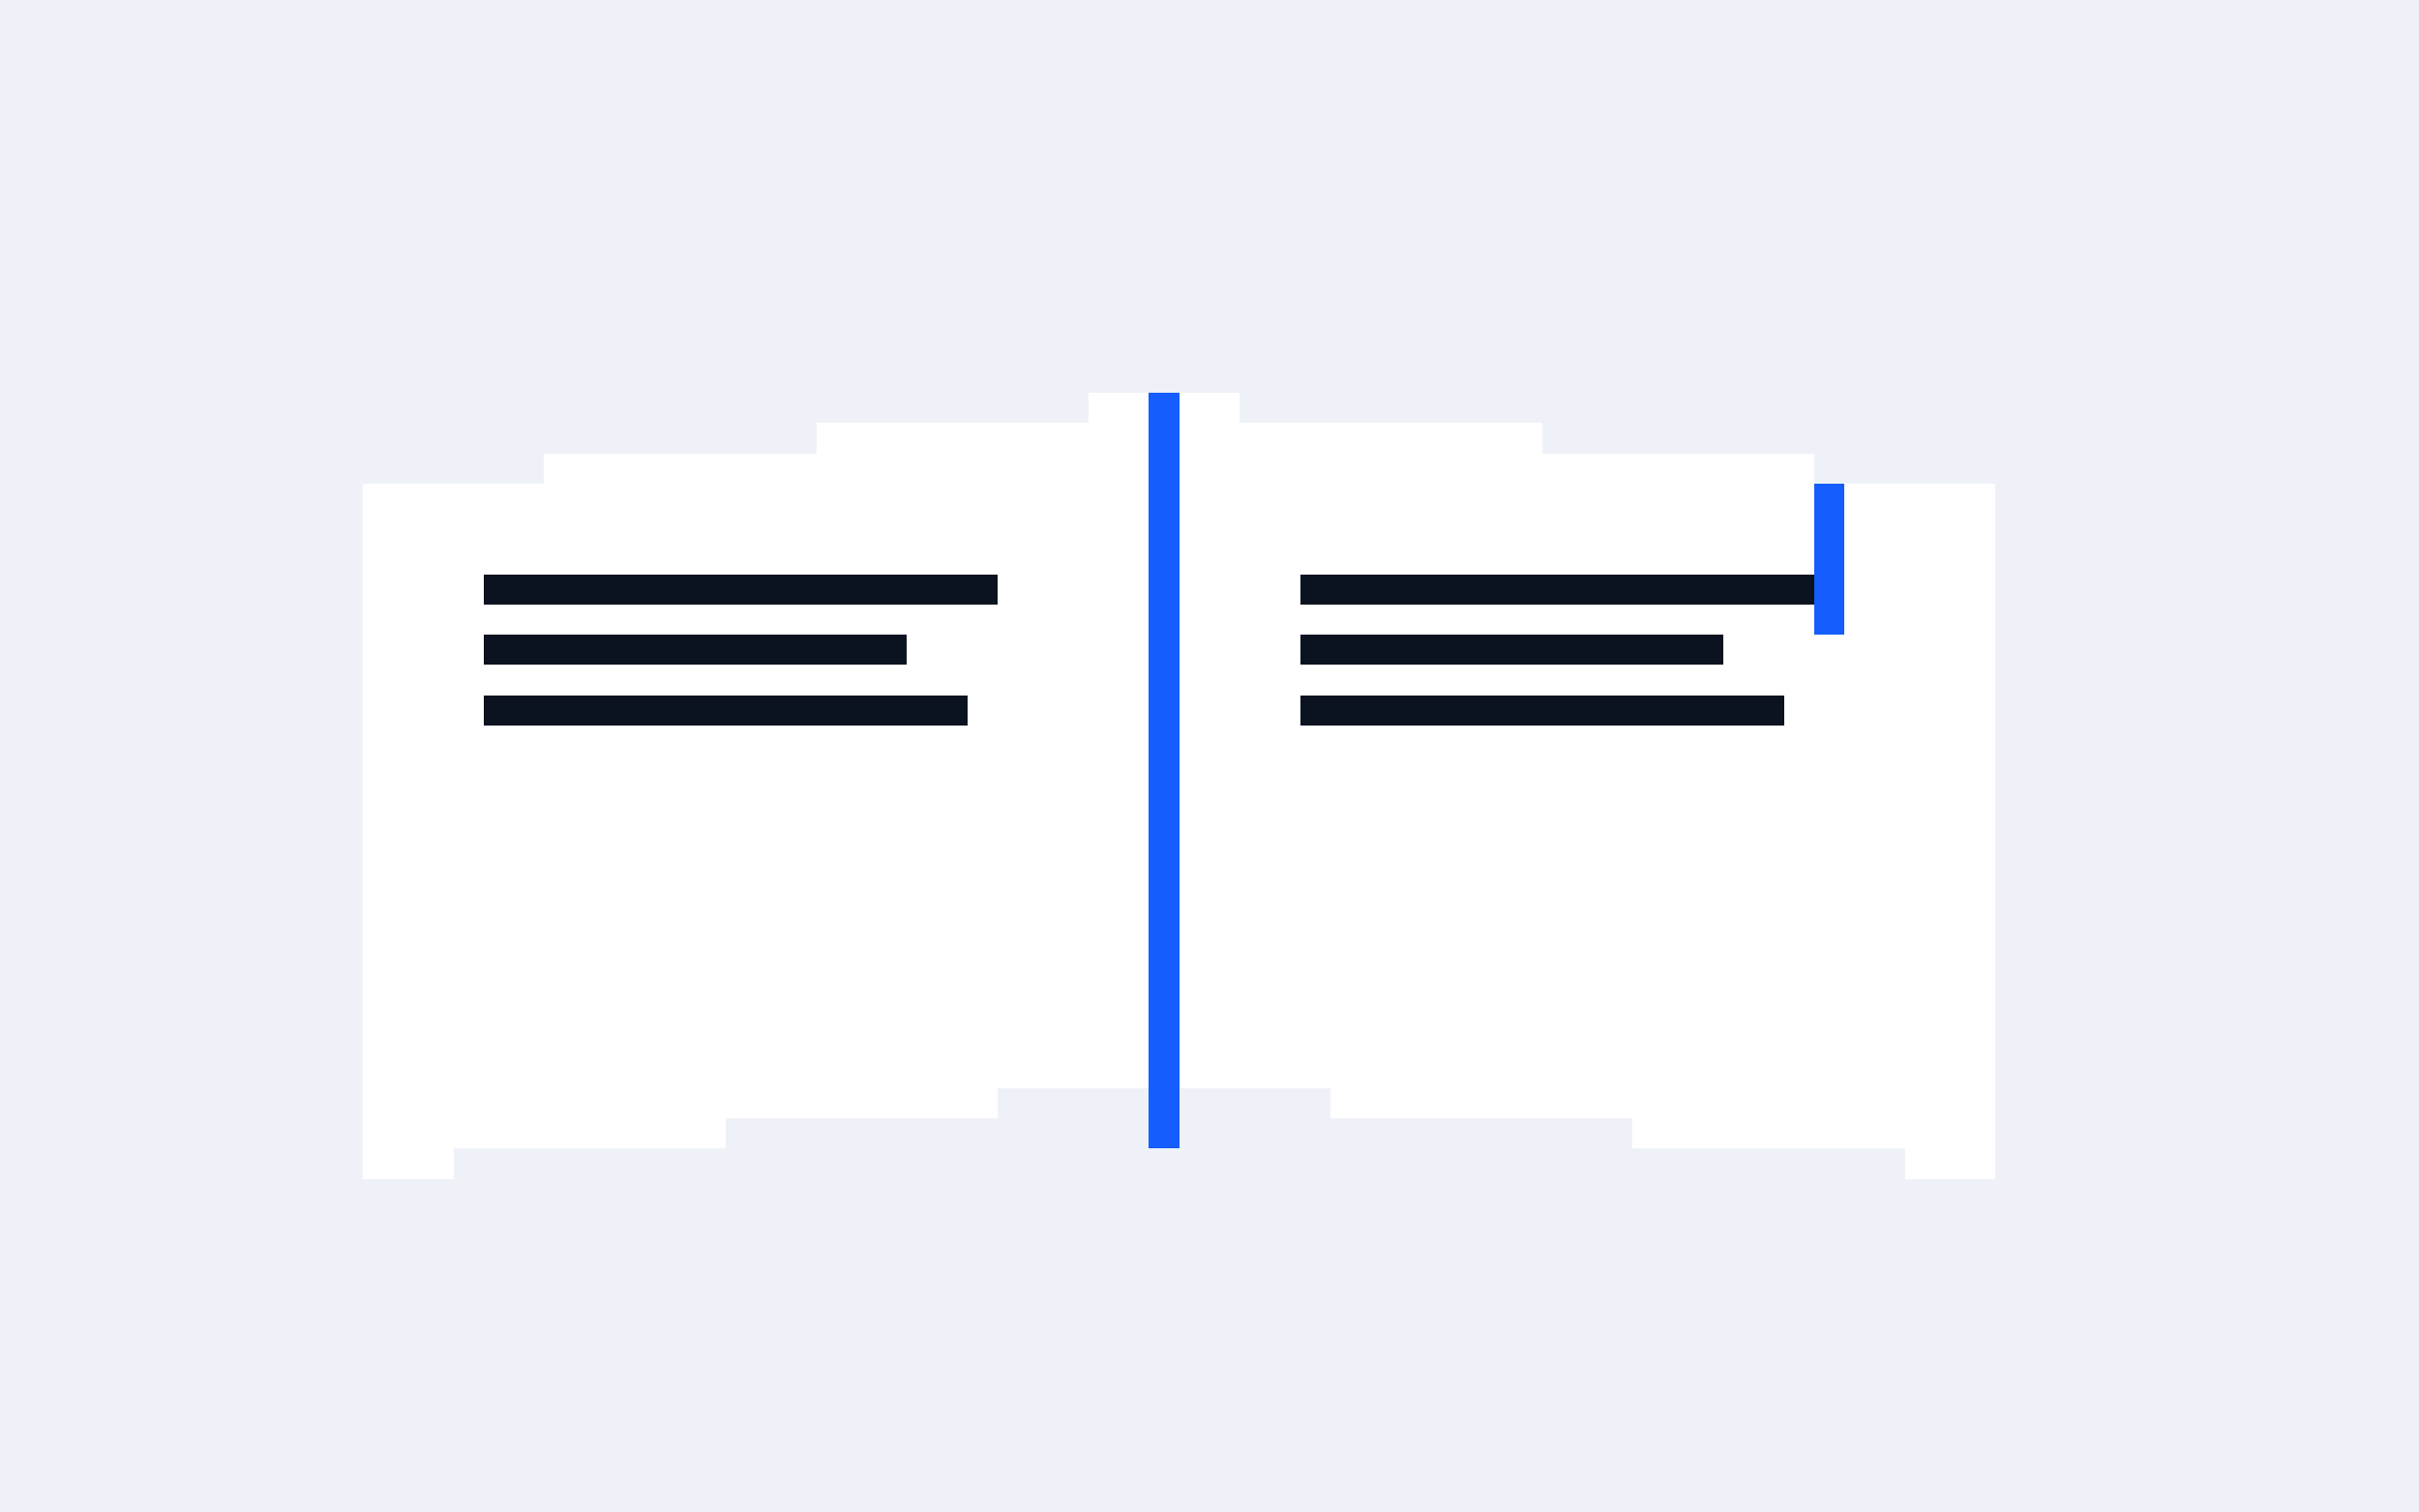
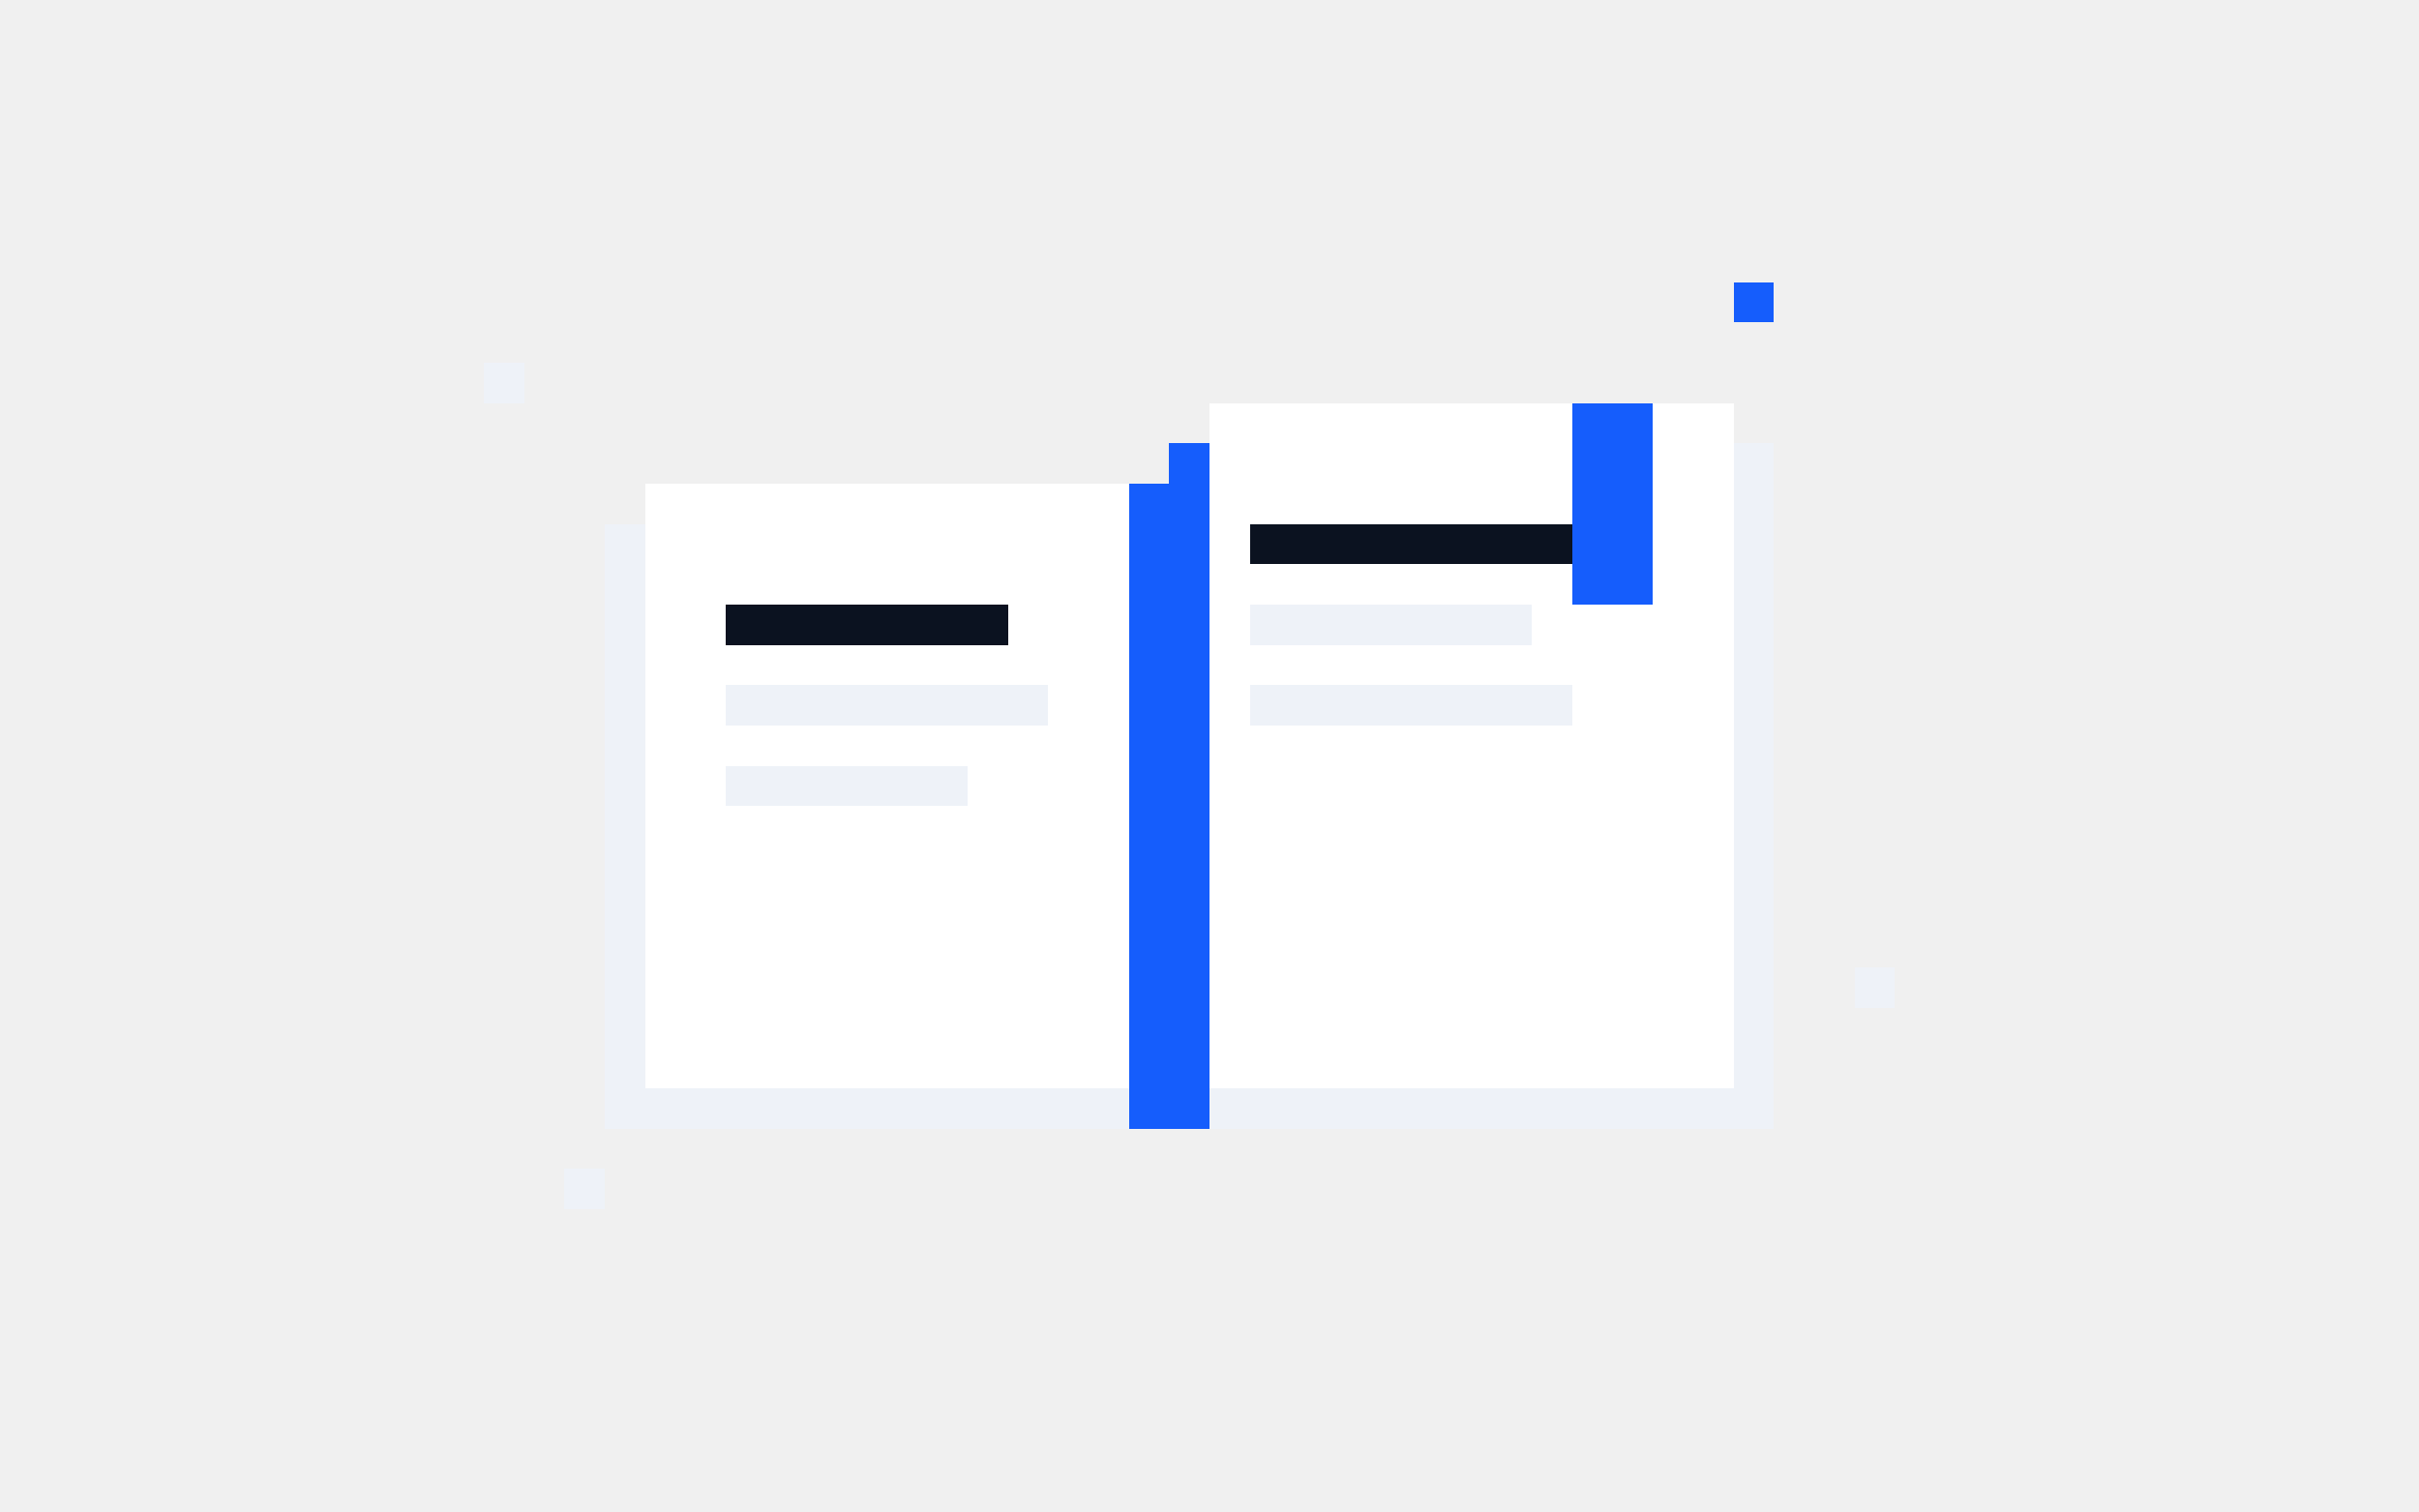
<svg xmlns="http://www.w3.org/2000/svg" viewBox="0 0 960 600" fill="none" shape-rendering="crispEdges">
-   <rect x="0" y="0" width="960" height="12" fill="#EEF2F8" />
-   <rect x="0" y="12" width="960" height="12" fill="#EEF2F8" />
-   <rect x="0" y="24" width="960" height="12" fill="#EEF2F8" />
-   <rect x="0" y="36" width="960" height="12" fill="#EEF2F8" />
-   <rect x="0" y="48" width="960" height="12" fill="#EEF2F8" />
-   <rect x="0" y="60" width="960" height="12" fill="#EEF2F8" />
-   <rect x="0" y="72" width="960" height="12" fill="#EEF2F8" />
-   <rect x="0" y="84" width="960" height="12" fill="#EEF2F8" />
-   <rect x="0" y="96" width="960" height="12" fill="#EEF2F8" />
-   <rect x="0" y="108" width="960" height="12" fill="#EEF2F8" />
-   <rect x="0" y="120" width="960" height="12" fill="#EEF2F8" />
-   <rect x="0" y="132" width="960" height="12" fill="#EEF2F8" />
-   <rect x="0" y="144" width="960" height="12" fill="#EEF2F8" />
-   <rect x="0" y="156" width="432" height="12" fill="#EEF2F8" />
-   <rect x="432" y="156" width="24" height="12" fill="#FFFFFF" />
-   <rect x="456" y="156" width="12" height="12" fill="#155DFC" />
-   <rect x="468" y="156" width="24" height="12" fill="#FFFFFF" />
-   <rect x="492" y="156" width="468" height="12" fill="#EEF2F8" />
-   <rect x="0" y="168" width="324" height="12" fill="#EEF2F8" />
-   <rect x="324" y="168" width="132" height="12" fill="#FFFFFF" />
-   <rect x="456" y="168" width="12" height="12" fill="#155DFC" />
-   <rect x="468" y="168" width="144" height="12" fill="#FFFFFF" />
-   <rect x="612" y="168" width="348" height="12" fill="#EEF2F8" />
-   <rect x="0" y="180" width="216" height="12" fill="#EEF2F8" />
-   <rect x="216" y="180" width="240" height="12" fill="#FFFFFF" />
-   <rect x="456" y="180" width="12" height="12" fill="#155DFC" />
-   <rect x="468" y="180" width="252" height="12" fill="#FFFFFF" />
-   <rect x="720" y="180" width="240" height="12" fill="#EEF2F8" />
-   <rect x="0" y="192" width="144" height="12" fill="#EEF2F8" />
-   <rect x="144" y="192" width="312" height="12" fill="#FFFFFF" />
-   <rect x="456" y="192" width="12" height="12" fill="#155DFC" />
-   <rect x="468" y="192" width="252" height="12" fill="#FFFFFF" />
-   <rect x="720" y="192" width="12" height="12" fill="#155DFC" />
-   <rect x="732" y="192" width="60" height="12" fill="#FFFFFF" />
-   <rect x="792" y="192" width="168" height="12" fill="#EEF2F8" />
-   <rect x="0" y="204" width="144" height="12" fill="#EEF2F8" />
-   <rect x="144" y="204" width="312" height="12" fill="#FFFFFF" />
-   <rect x="456" y="204" width="12" height="12" fill="#155DFC" />
-   <rect x="468" y="204" width="252" height="12" fill="#FFFFFF" />
-   <rect x="720" y="204" width="12" height="12" fill="#155DFC" />
-   <rect x="732" y="204" width="60" height="12" fill="#FFFFFF" />
-   <rect x="792" y="204" width="168" height="12" fill="#EEF2F8" />
-   <rect x="0" y="216" width="144" height="12" fill="#EEF2F8" />
-   <rect x="144" y="216" width="312" height="12" fill="#FFFFFF" />
-   <rect x="456" y="216" width="12" height="12" fill="#155DFC" />
-   <rect x="468" y="216" width="252" height="12" fill="#FFFFFF" />
-   <rect x="720" y="216" width="12" height="12" fill="#155DFC" />
-   <rect x="732" y="216" width="60" height="12" fill="#FFFFFF" />
-   <rect x="792" y="216" width="168" height="12" fill="#EEF2F8" />
-   <rect x="0" y="228" width="144" height="12" fill="#EEF2F8" />
-   <rect x="144" y="228" width="48" height="12" fill="#FFFFFF" />
-   <rect x="192" y="228" width="204" height="12" fill="#0B1220" />
-   <rect x="396" y="228" width="60" height="12" fill="#FFFFFF" />
-   <rect x="456" y="228" width="12" height="12" fill="#155DFC" />
-   <rect x="468" y="228" width="48" height="12" fill="#FFFFFF" />
-   <rect x="516" y="228" width="204" height="12" fill="#0B1220" />
-   <rect x="720" y="228" width="12" height="12" fill="#155DFC" />
-   <rect x="732" y="228" width="60" height="12" fill="#FFFFFF" />
-   <rect x="792" y="228" width="168" height="12" fill="#EEF2F8" />
-   <rect x="0" y="240" width="144" height="12" fill="#EEF2F8" />
-   <rect x="144" y="240" width="312" height="12" fill="#FFFFFF" />
-   <rect x="456" y="240" width="12" height="12" fill="#155DFC" />
-   <rect x="468" y="240" width="252" height="12" fill="#FFFFFF" />
-   <rect x="720" y="240" width="12" height="12" fill="#155DFC" />
-   <rect x="732" y="240" width="60" height="12" fill="#FFFFFF" />
-   <rect x="792" y="240" width="168" height="12" fill="#EEF2F8" />
-   <rect x="0" y="252" width="144" height="12" fill="#EEF2F8" />
-   <rect x="144" y="252" width="48" height="12" fill="#FFFFFF" />
-   <rect x="192" y="252" width="168" height="12" fill="#0B1220" />
-   <rect x="360" y="252" width="96" height="12" fill="#FFFFFF" />
-   <rect x="456" y="252" width="12" height="12" fill="#155DFC" />
-   <rect x="468" y="252" width="48" height="12" fill="#FFFFFF" />
-   <rect x="516" y="252" width="168" height="12" fill="#0B1220" />
-   <rect x="684" y="252" width="108" height="12" fill="#FFFFFF" />
-   <rect x="792" y="252" width="168" height="12" fill="#EEF2F8" />
-   <rect x="0" y="264" width="144" height="12" fill="#EEF2F8" />
-   <rect x="144" y="264" width="312" height="12" fill="#FFFFFF" />
-   <rect x="456" y="264" width="12" height="12" fill="#155DFC" />
-   <rect x="468" y="264" width="324" height="12" fill="#FFFFFF" />
-   <rect x="792" y="264" width="168" height="12" fill="#EEF2F8" />
-   <rect x="0" y="276" width="144" height="12" fill="#EEF2F8" />
-   <rect x="144" y="276" width="48" height="12" fill="#FFFFFF" />
-   <rect x="192" y="276" width="192" height="12" fill="#0B1220" />
-   <rect x="384" y="276" width="72" height="12" fill="#FFFFFF" />
-   <rect x="456" y="276" width="12" height="12" fill="#155DFC" />
-   <rect x="468" y="276" width="48" height="12" fill="#FFFFFF" />
-   <rect x="516" y="276" width="192" height="12" fill="#0B1220" />
-   <rect x="708" y="276" width="84" height="12" fill="#FFFFFF" />
-   <rect x="792" y="276" width="168" height="12" fill="#EEF2F8" />
-   <rect x="0" y="288" width="144" height="12" fill="#EEF2F8" />
-   <rect x="144" y="288" width="312" height="12" fill="#FFFFFF" />
-   <rect x="456" y="288" width="12" height="12" fill="#155DFC" />
-   <rect x="468" y="288" width="324" height="12" fill="#FFFFFF" />
-   <rect x="792" y="288" width="168" height="12" fill="#EEF2F8" />
-   <rect x="0" y="300" width="144" height="12" fill="#EEF2F8" />
-   <rect x="144" y="300" width="312" height="12" fill="#FFFFFF" />
-   <rect x="456" y="300" width="12" height="12" fill="#155DFC" />
-   <rect x="468" y="300" width="324" height="12" fill="#FFFFFF" />
-   <rect x="792" y="300" width="168" height="12" fill="#EEF2F8" />
-   <rect x="0" y="312" width="144" height="12" fill="#EEF2F8" />
-   <rect x="144" y="312" width="312" height="12" fill="#FFFFFF" />
-   <rect x="456" y="312" width="12" height="12" fill="#155DFC" />
-   <rect x="468" y="312" width="324" height="12" fill="#FFFFFF" />
-   <rect x="792" y="312" width="168" height="12" fill="#EEF2F8" />
-   <rect x="0" y="324" width="144" height="12" fill="#EEF2F8" />
-   <rect x="144" y="324" width="312" height="12" fill="#FFFFFF" />
-   <rect x="456" y="324" width="12" height="12" fill="#155DFC" />
-   <rect x="468" y="324" width="324" height="12" fill="#FFFFFF" />
-   <rect x="792" y="324" width="168" height="12" fill="#EEF2F8" />
-   <rect x="0" y="336" width="144" height="12" fill="#EEF2F8" />
-   <rect x="144" y="336" width="312" height="12" fill="#FFFFFF" />
-   <rect x="456" y="336" width="12" height="12" fill="#155DFC" />
-   <rect x="468" y="336" width="324" height="12" fill="#FFFFFF" />
-   <rect x="792" y="336" width="168" height="12" fill="#EEF2F8" />
-   <rect x="0" y="348" width="144" height="12" fill="#EEF2F8" />
-   <rect x="144" y="348" width="312" height="12" fill="#FFFFFF" />
-   <rect x="456" y="348" width="12" height="12" fill="#155DFC" />
-   <rect x="468" y="348" width="324" height="12" fill="#FFFFFF" />
-   <rect x="792" y="348" width="168" height="12" fill="#EEF2F8" />
-   <rect x="0" y="360" width="144" height="12" fill="#EEF2F8" />
-   <rect x="144" y="360" width="312" height="12" fill="#FFFFFF" />
-   <rect x="456" y="360" width="12" height="12" fill="#155DFC" />
-   <rect x="468" y="360" width="324" height="12" fill="#FFFFFF" />
-   <rect x="792" y="360" width="168" height="12" fill="#EEF2F8" />
-   <rect x="0" y="372" width="144" height="12" fill="#EEF2F8" />
-   <rect x="144" y="372" width="312" height="12" fill="#FFFFFF" />
-   <rect x="456" y="372" width="12" height="12" fill="#155DFC" />
-   <rect x="468" y="372" width="324" height="12" fill="#FFFFFF" />
-   <rect x="792" y="372" width="168" height="12" fill="#EEF2F8" />
-   <rect x="0" y="384" width="144" height="12" fill="#EEF2F8" />
-   <rect x="144" y="384" width="312" height="12" fill="#FFFFFF" />
-   <rect x="456" y="384" width="12" height="12" fill="#155DFC" />
-   <rect x="468" y="384" width="324" height="12" fill="#FFFFFF" />
-   <rect x="792" y="384" width="168" height="12" fill="#EEF2F8" />
-   <rect x="0" y="396" width="144" height="12" fill="#EEF2F8" />
-   <rect x="144" y="396" width="312" height="12" fill="#FFFFFF" />
-   <rect x="456" y="396" width="12" height="12" fill="#155DFC" />
-   <rect x="468" y="396" width="324" height="12" fill="#FFFFFF" />
-   <rect x="792" y="396" width="168" height="12" fill="#EEF2F8" />
-   <rect x="0" y="408" width="144" height="12" fill="#EEF2F8" />
-   <rect x="144" y="408" width="312" height="12" fill="#FFFFFF" />
-   <rect x="456" y="408" width="12" height="12" fill="#155DFC" />
-   <rect x="468" y="408" width="324" height="12" fill="#FFFFFF" />
-   <rect x="792" y="408" width="168" height="12" fill="#EEF2F8" />
-   <rect x="0" y="420" width="144" height="12" fill="#EEF2F8" />
-   <rect x="144" y="420" width="312" height="12" fill="#FFFFFF" />
-   <rect x="456" y="420" width="12" height="12" fill="#155DFC" />
-   <rect x="468" y="420" width="324" height="12" fill="#FFFFFF" />
-   <rect x="792" y="420" width="168" height="12" fill="#EEF2F8" />
-   <rect x="0" y="432" width="144" height="12" fill="#EEF2F8" />
-   <rect x="144" y="432" width="252" height="12" fill="#FFFFFF" />
-   <rect x="396" y="432" width="60" height="12" fill="#EEF2F8" />
-   <rect x="456" y="432" width="12" height="12" fill="#155DFC" />
-   <rect x="468" y="432" width="60" height="12" fill="#EEF2F8" />
-   <rect x="528" y="432" width="264" height="12" fill="#FFFFFF" />
-   <rect x="792" y="432" width="168" height="12" fill="#EEF2F8" />
-   <rect x="0" y="444" width="144" height="12" fill="#EEF2F8" />
-   <rect x="144" y="444" width="144" height="12" fill="#FFFFFF" />
-   <rect x="288" y="444" width="168" height="12" fill="#EEF2F8" />
-   <rect x="456" y="444" width="12" height="12" fill="#155DFC" />
-   <rect x="468" y="444" width="180" height="12" fill="#EEF2F8" />
-   <rect x="648" y="444" width="144" height="12" fill="#FFFFFF" />
-   <rect x="792" y="444" width="168" height="12" fill="#EEF2F8" />
-   <rect x="0" y="456" width="144" height="12" fill="#EEF2F8" />
-   <rect x="144" y="456" width="36" height="12" fill="#FFFFFF" />
-   <rect x="180" y="456" width="576" height="12" fill="#EEF2F8" />
-   <rect x="756" y="456" width="36" height="12" fill="#FFFFFF" />
-   <rect x="792" y="456" width="168" height="12" fill="#EEF2F8" />
-   <rect x="0" y="468" width="960" height="12" fill="#EEF2F8" />
-   <rect x="0" y="480" width="960" height="12" fill="#EEF2F8" />
-   <rect x="0" y="492" width="960" height="12" fill="#EEF2F8" />
-   <rect x="0" y="504" width="960" height="12" fill="#EEF2F8" />
-   <rect x="0" y="516" width="960" height="12" fill="#EEF2F8" />
-   <rect x="0" y="528" width="960" height="12" fill="#EEF2F8" />
-   <rect x="0" y="540" width="960" height="12" fill="#EEF2F8" />
-   <rect x="0" y="552" width="960" height="12" fill="#EEF2F8" />
-   <rect x="0" y="564" width="960" height="12" fill="#EEF2F8" />
-   <rect x="0" y="576" width="960" height="12" fill="#EEF2F8" />
-   <rect x="0" y="588" width="960" height="12" fill="#EEF2F8" />
+   <rect x="192" y="144" width="16" height="16" fill="#EEF2F8" />
+   <rect x="736" y="384" width="16" height="16" fill="#EEF2F8" />
+   <rect x="688" y="112" width="16" height="16" fill="#155DFC" />
+   <rect x="224" y="464" width="16" height="16" fill="#EEF2F8" />
+   <rect x="240" y="208" width="208" height="240" fill="#EEF2F8" />
+   <rect x="464" y="176" width="240" height="272" fill="#EEF2F8" />
+   <rect x="256" y="192" width="192" height="240" fill="#FFFFFF" />
+   <rect x="480" y="160" width="208" height="272" fill="#FFFFFF" />
+   <rect x="448" y="192" width="16" height="256" fill="#155DFC" />
+   <rect x="464" y="176" width="16" height="272" fill="#155DFC" />
+   <rect x="496" y="208" width="144" height="16" fill="#0B1220" />
+   <rect x="496" y="240" width="112" height="16" fill="#EEF2F8" />
+   <rect x="496" y="272" width="128" height="16" fill="#EEF2F8" />
+   <rect x="288" y="240" width="112" height="16" fill="#0B1220" />
+   <rect x="288" y="272" width="128" height="16" fill="#EEF2F8" />
+   <rect x="288" y="304" width="96" height="16" fill="#EEF2F8" />
+   <rect x="624" y="160" width="32" height="80" fill="#155DFC" />
</svg>
